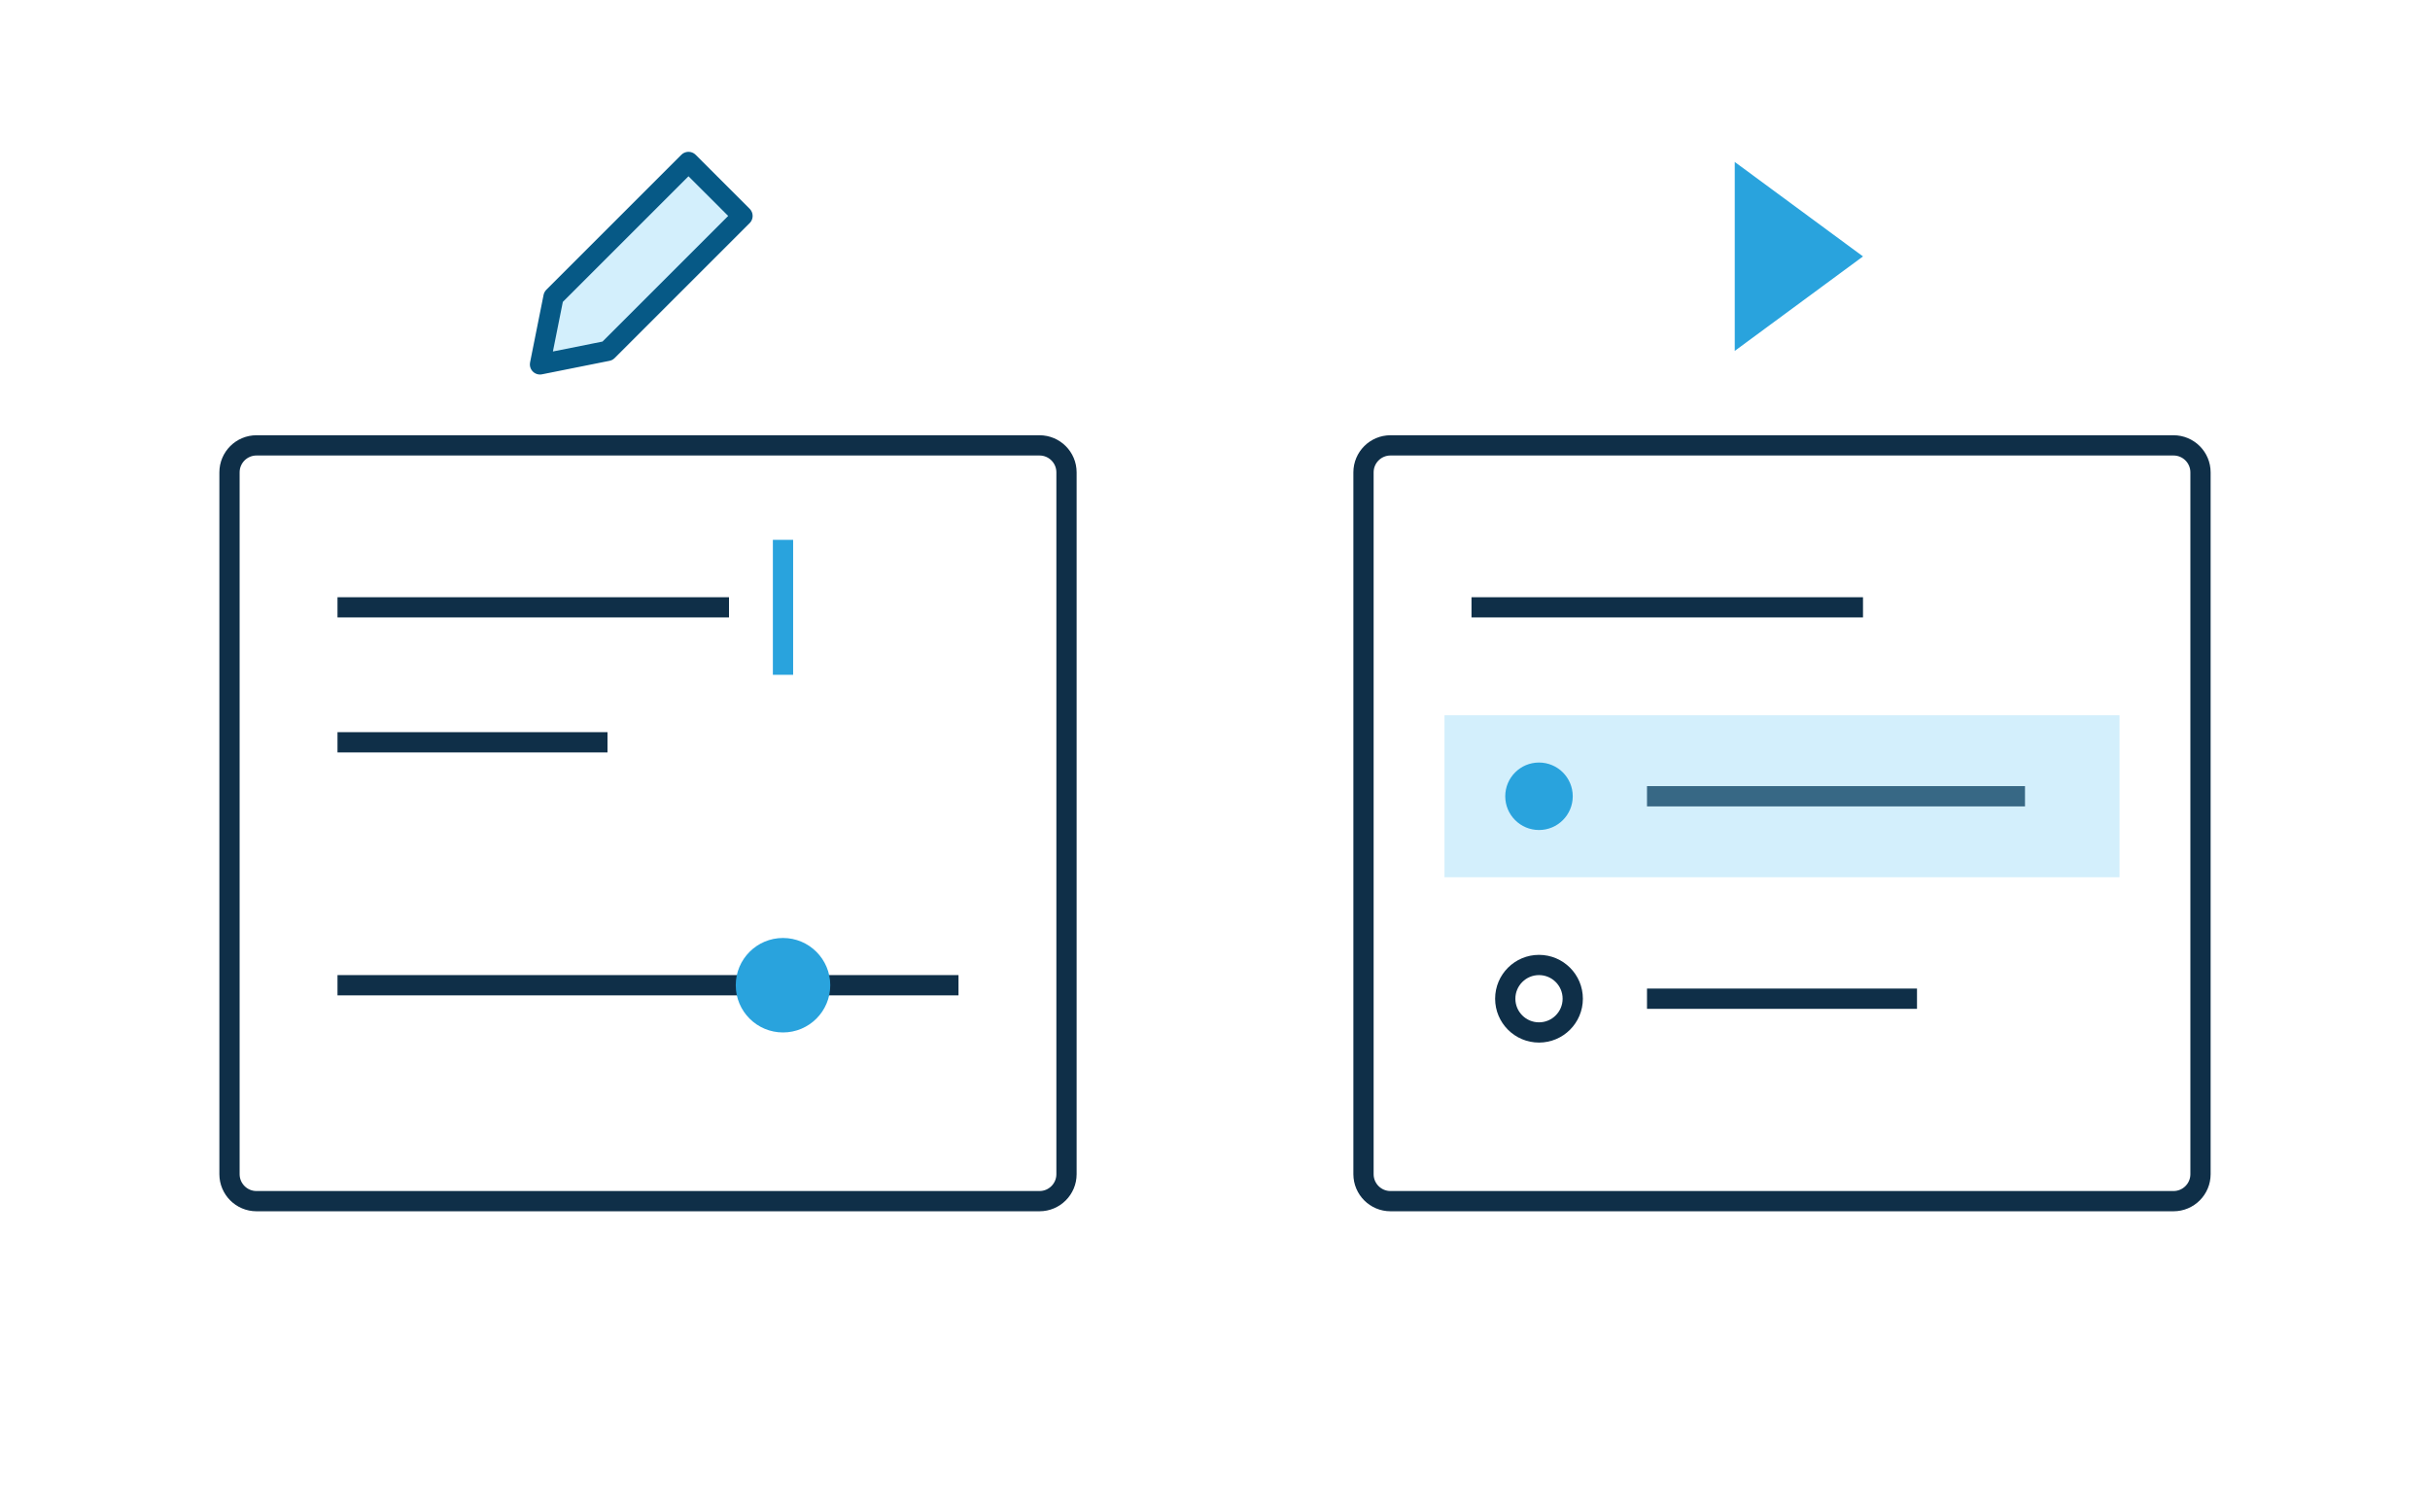
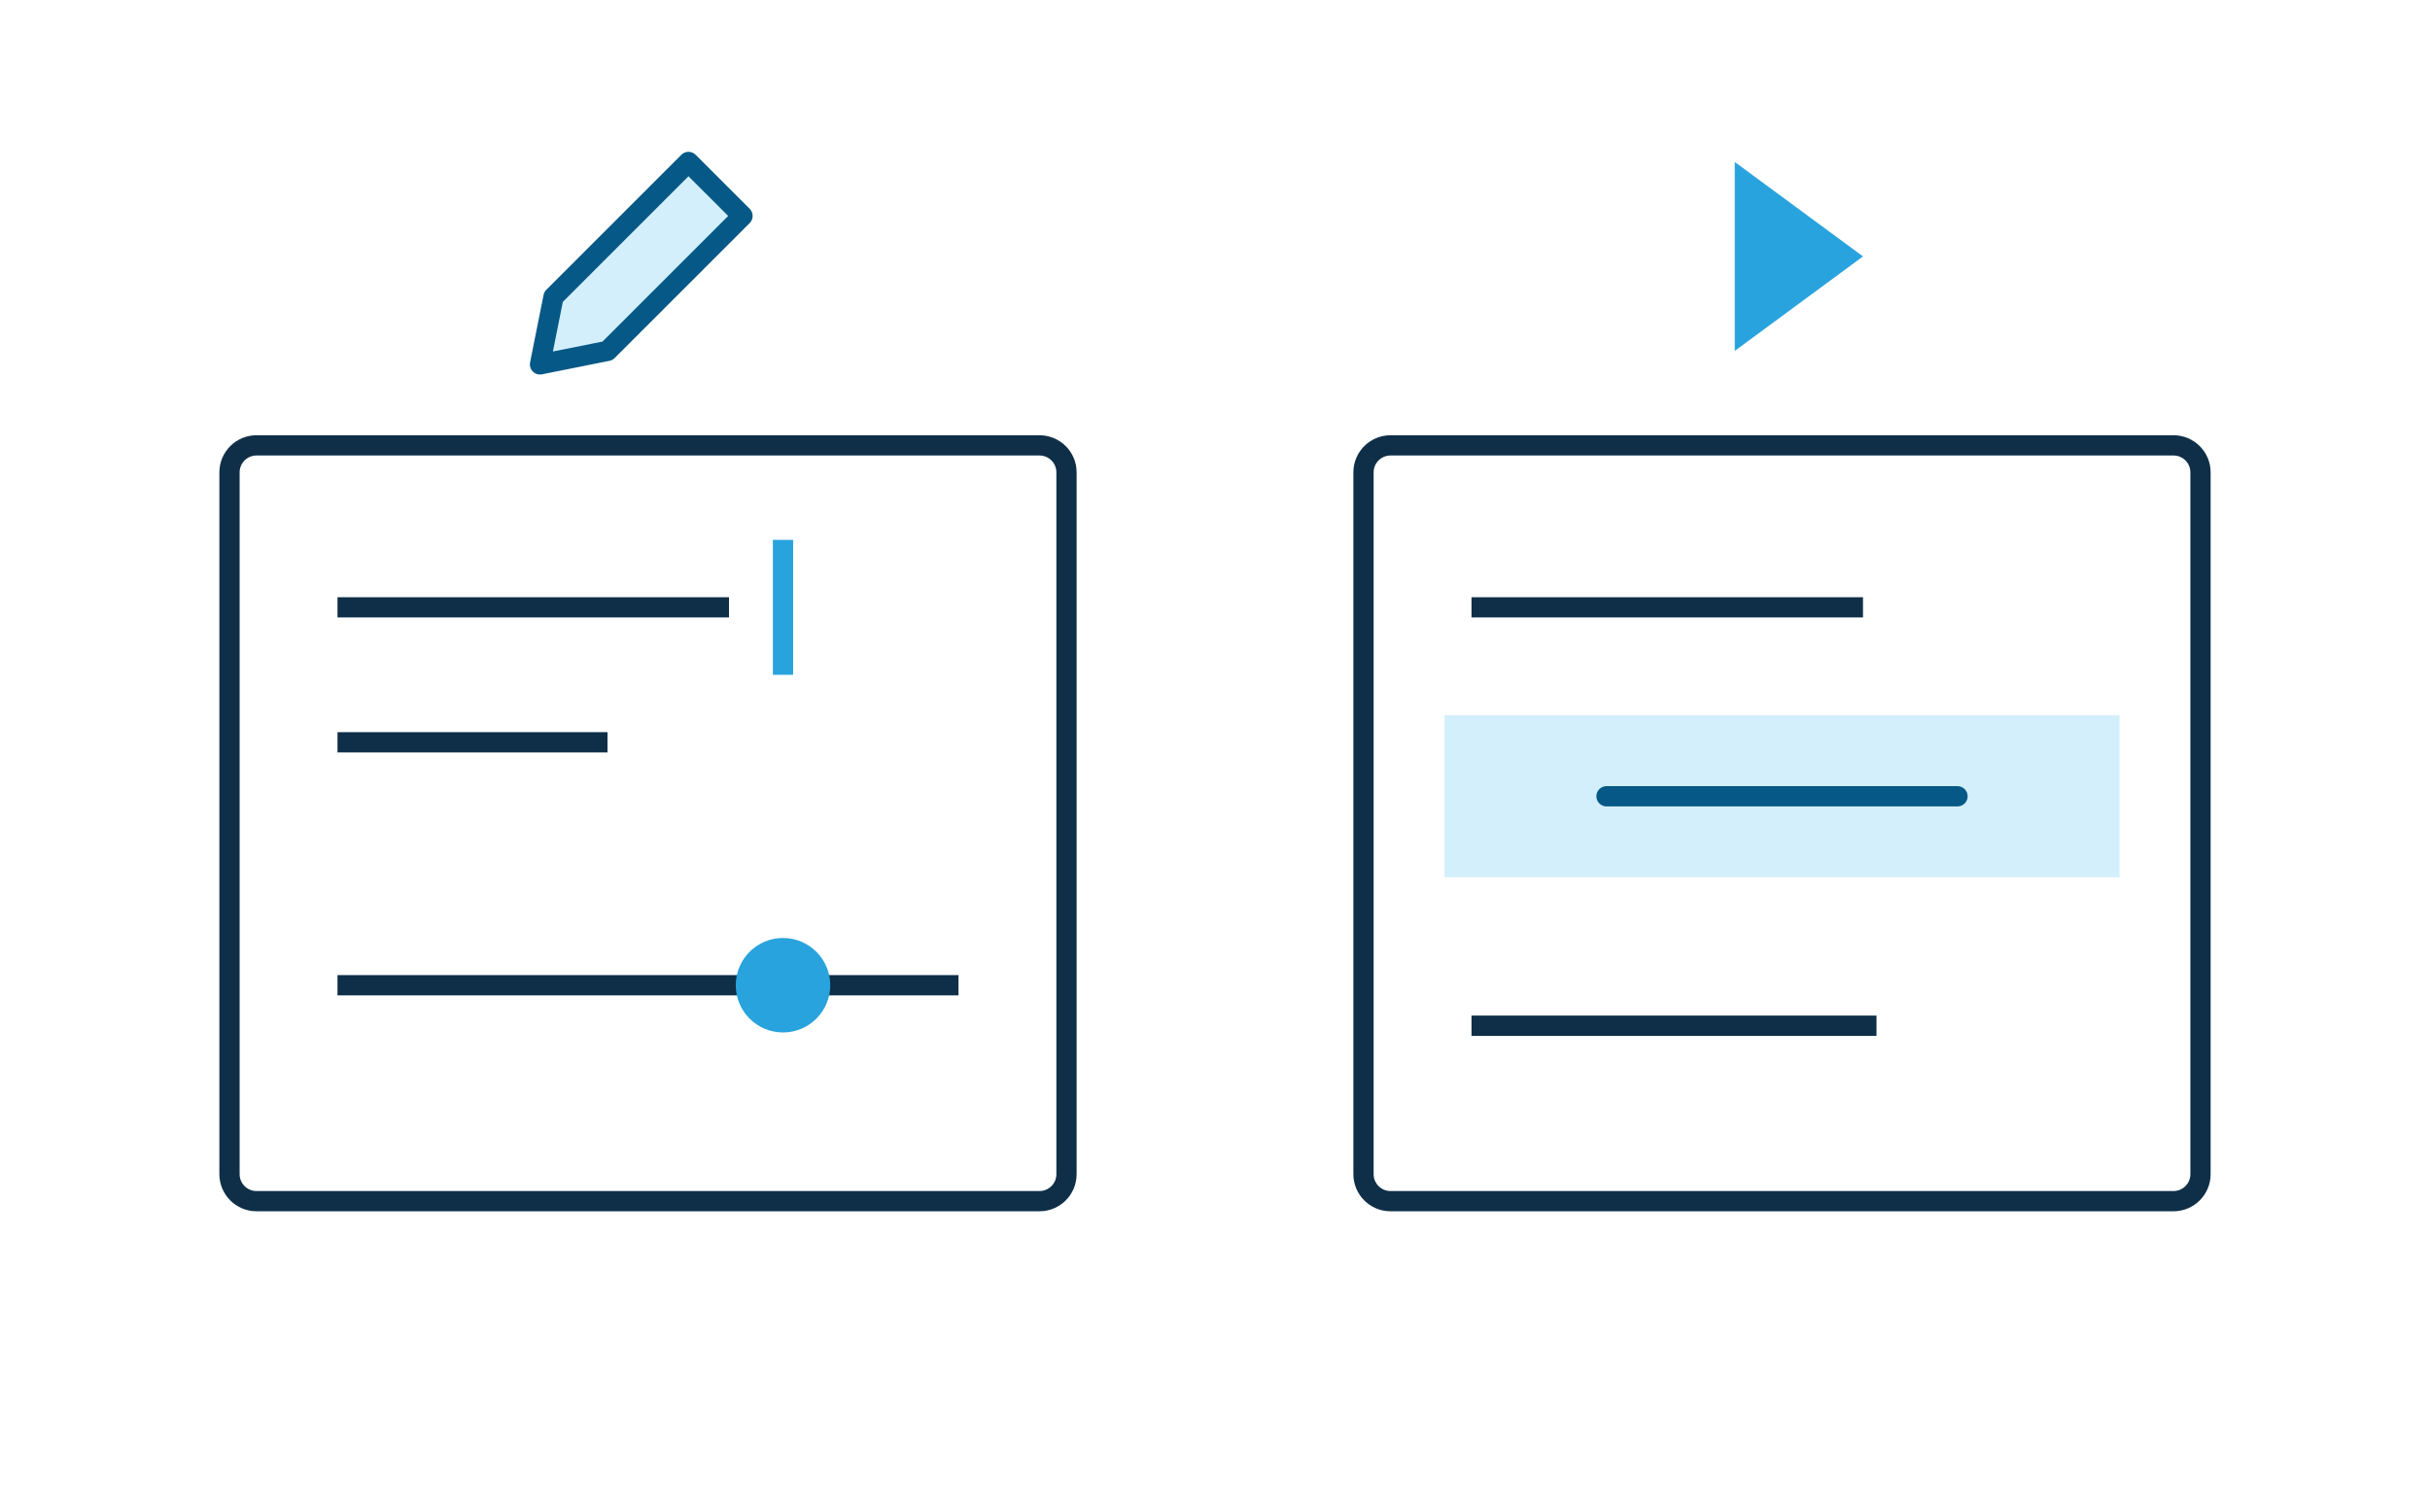
<svg xmlns="http://www.w3.org/2000/svg" width="360" height="224" viewBox="0 0 360 224" role="img" aria-labelledby="title desc">
  <g fill="none" stroke="#0f2f48" stroke-width="3" stroke-linejoin="round">
    <rect x="34" y="66" width="124" height="112" rx="4" />
    <rect x="202" y="66" width="124" height="112" rx="4" />
-     <path d="M50 90h58M50 110h40M218 90h58M244 118h56M244 148h40" />
+     <path d="M50 90h58M50 110h40M218 90h58M218 152h60" />
    <path d="M50 146h92" />
-     <circle cx="228" cy="148" r="5" />
  </g>
  <path d="m82 44 20-20 8 8-20 20-10 2z" fill="#82d0f5" fill-opacity=".35" stroke="#065986" stroke-width="3" stroke-linejoin="round" />
  <path d="m257 24 19 14-19 14z" fill="#29a3dd" />
  <path d="M116 80v20" stroke="#29a3dd" stroke-width="3" />
  <circle cx="116" cy="146" r="7" fill="#29a3dd" />
  <path d="M214 106h100v24H214z" fill="#82d0f5" fill-opacity=".35" />
-   <circle cx="228" cy="118" r="5" fill="#29a3dd" />
+   <path d="M238 118h52" stroke="#065986" stroke-width="3" stroke-linecap="round" />
</svg>
